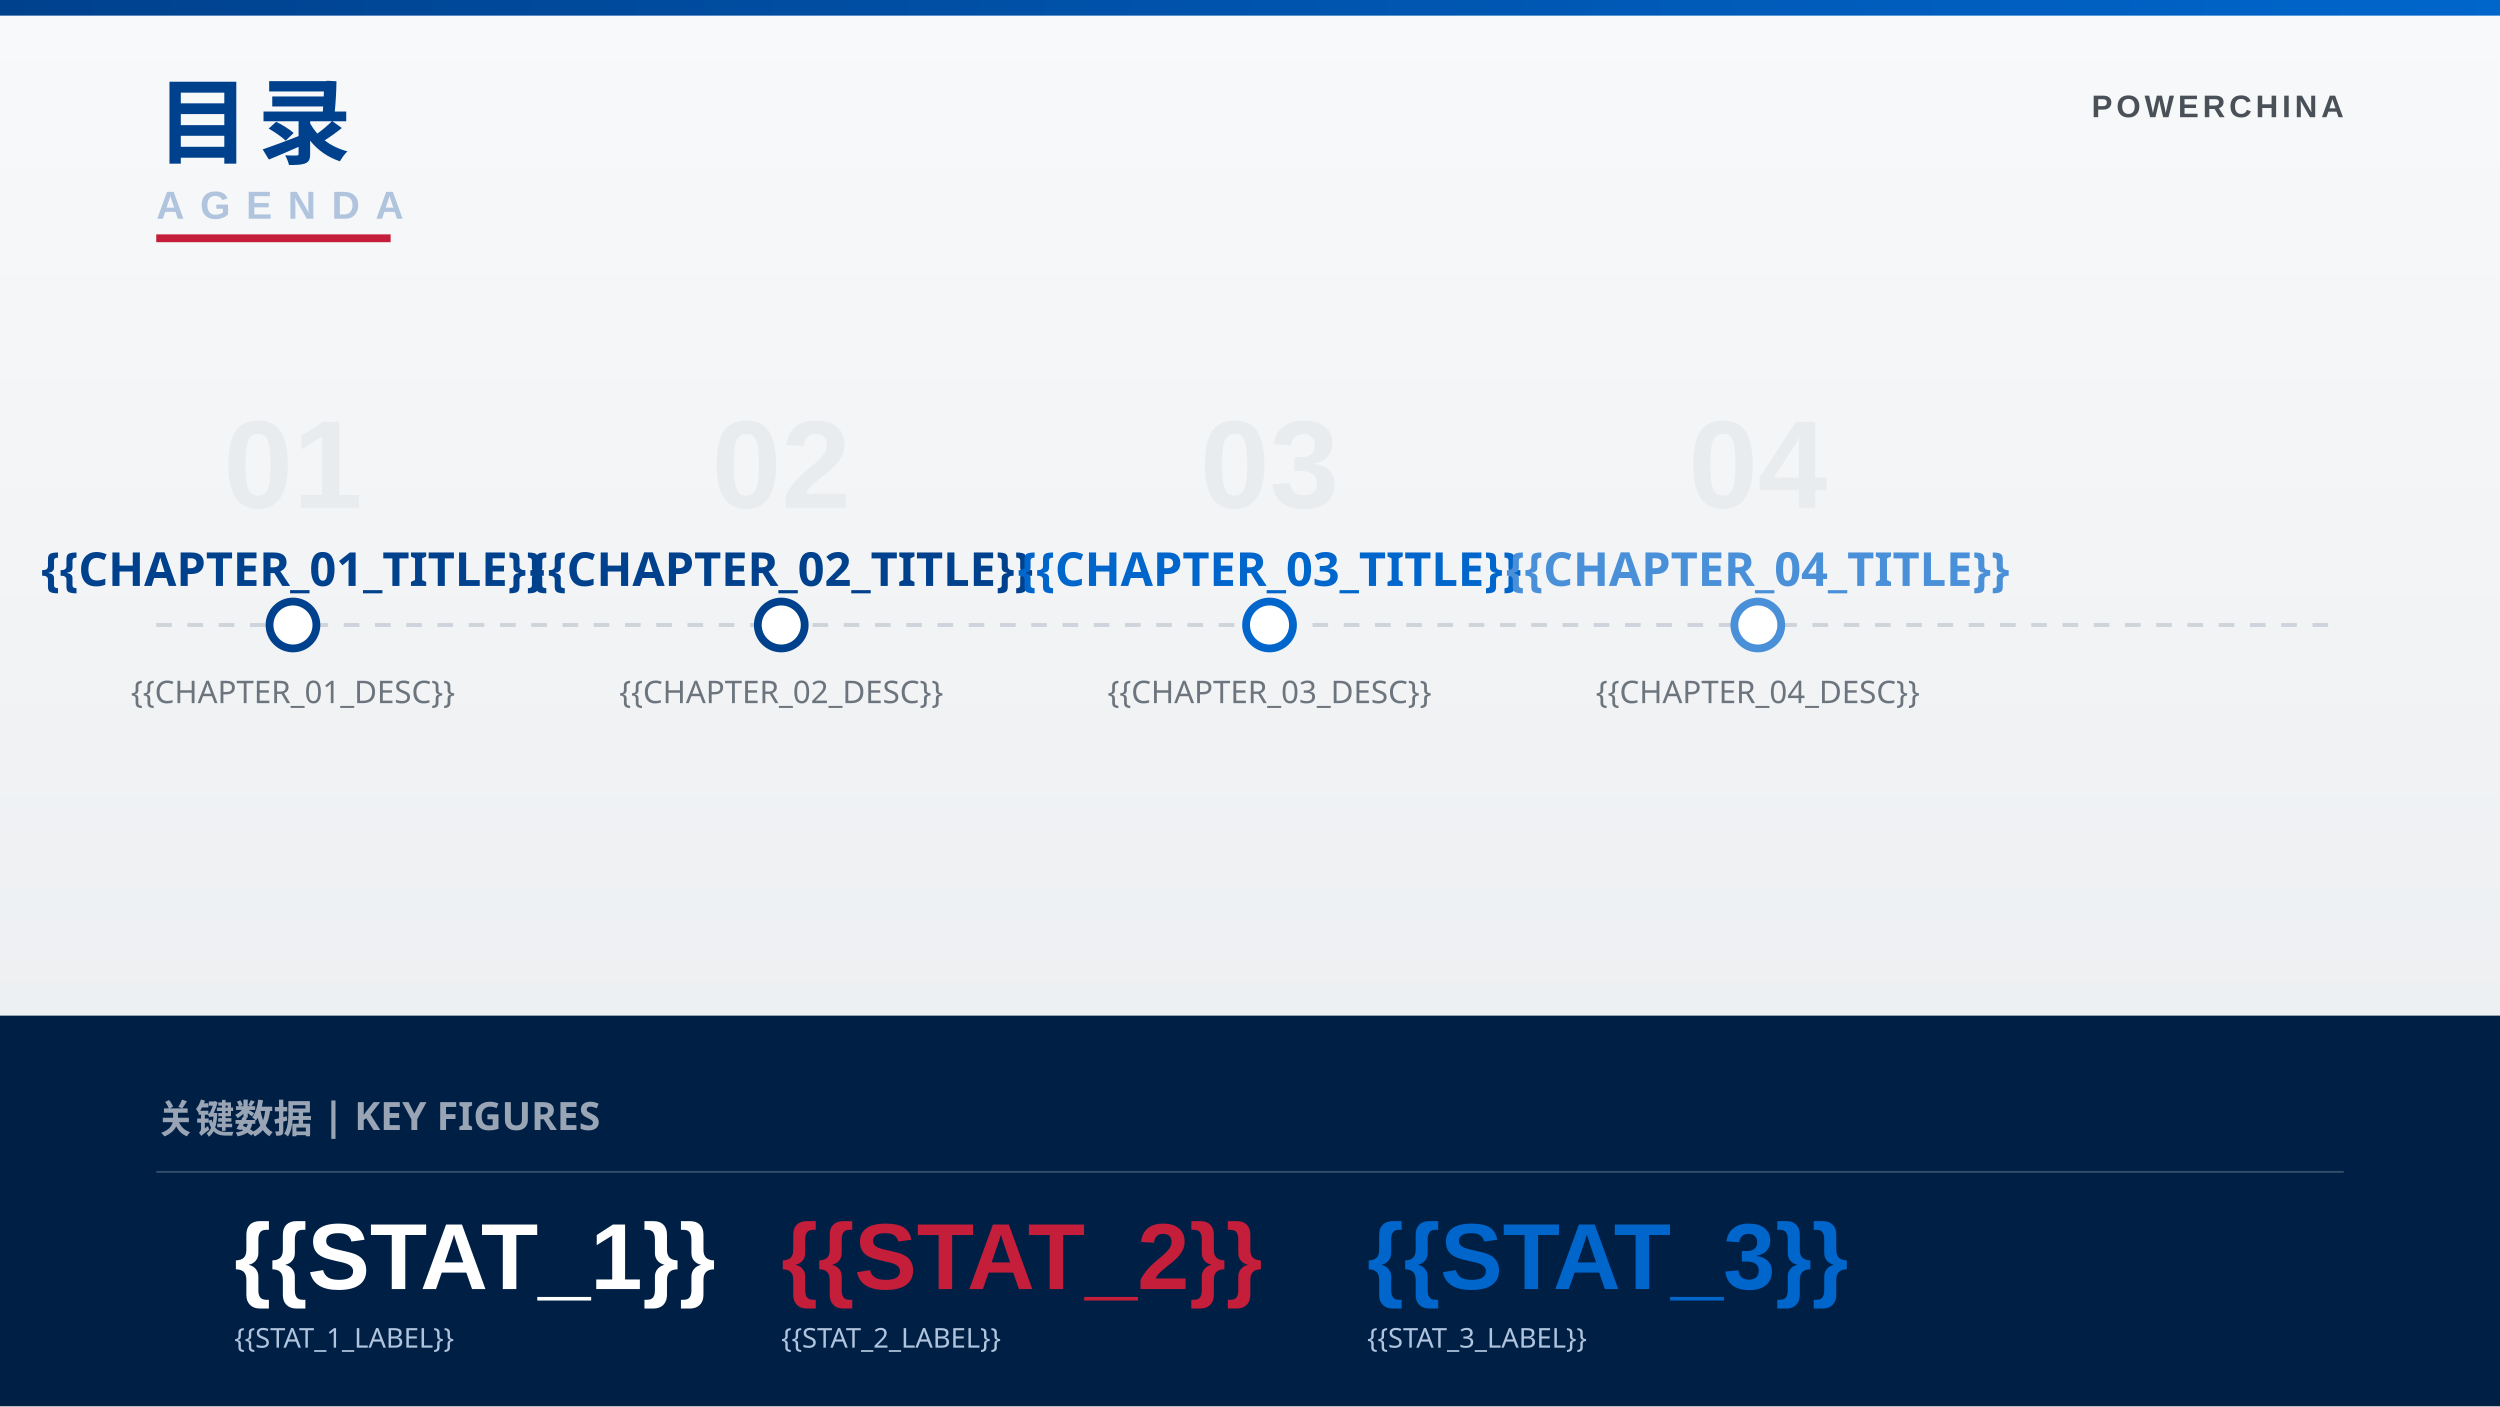
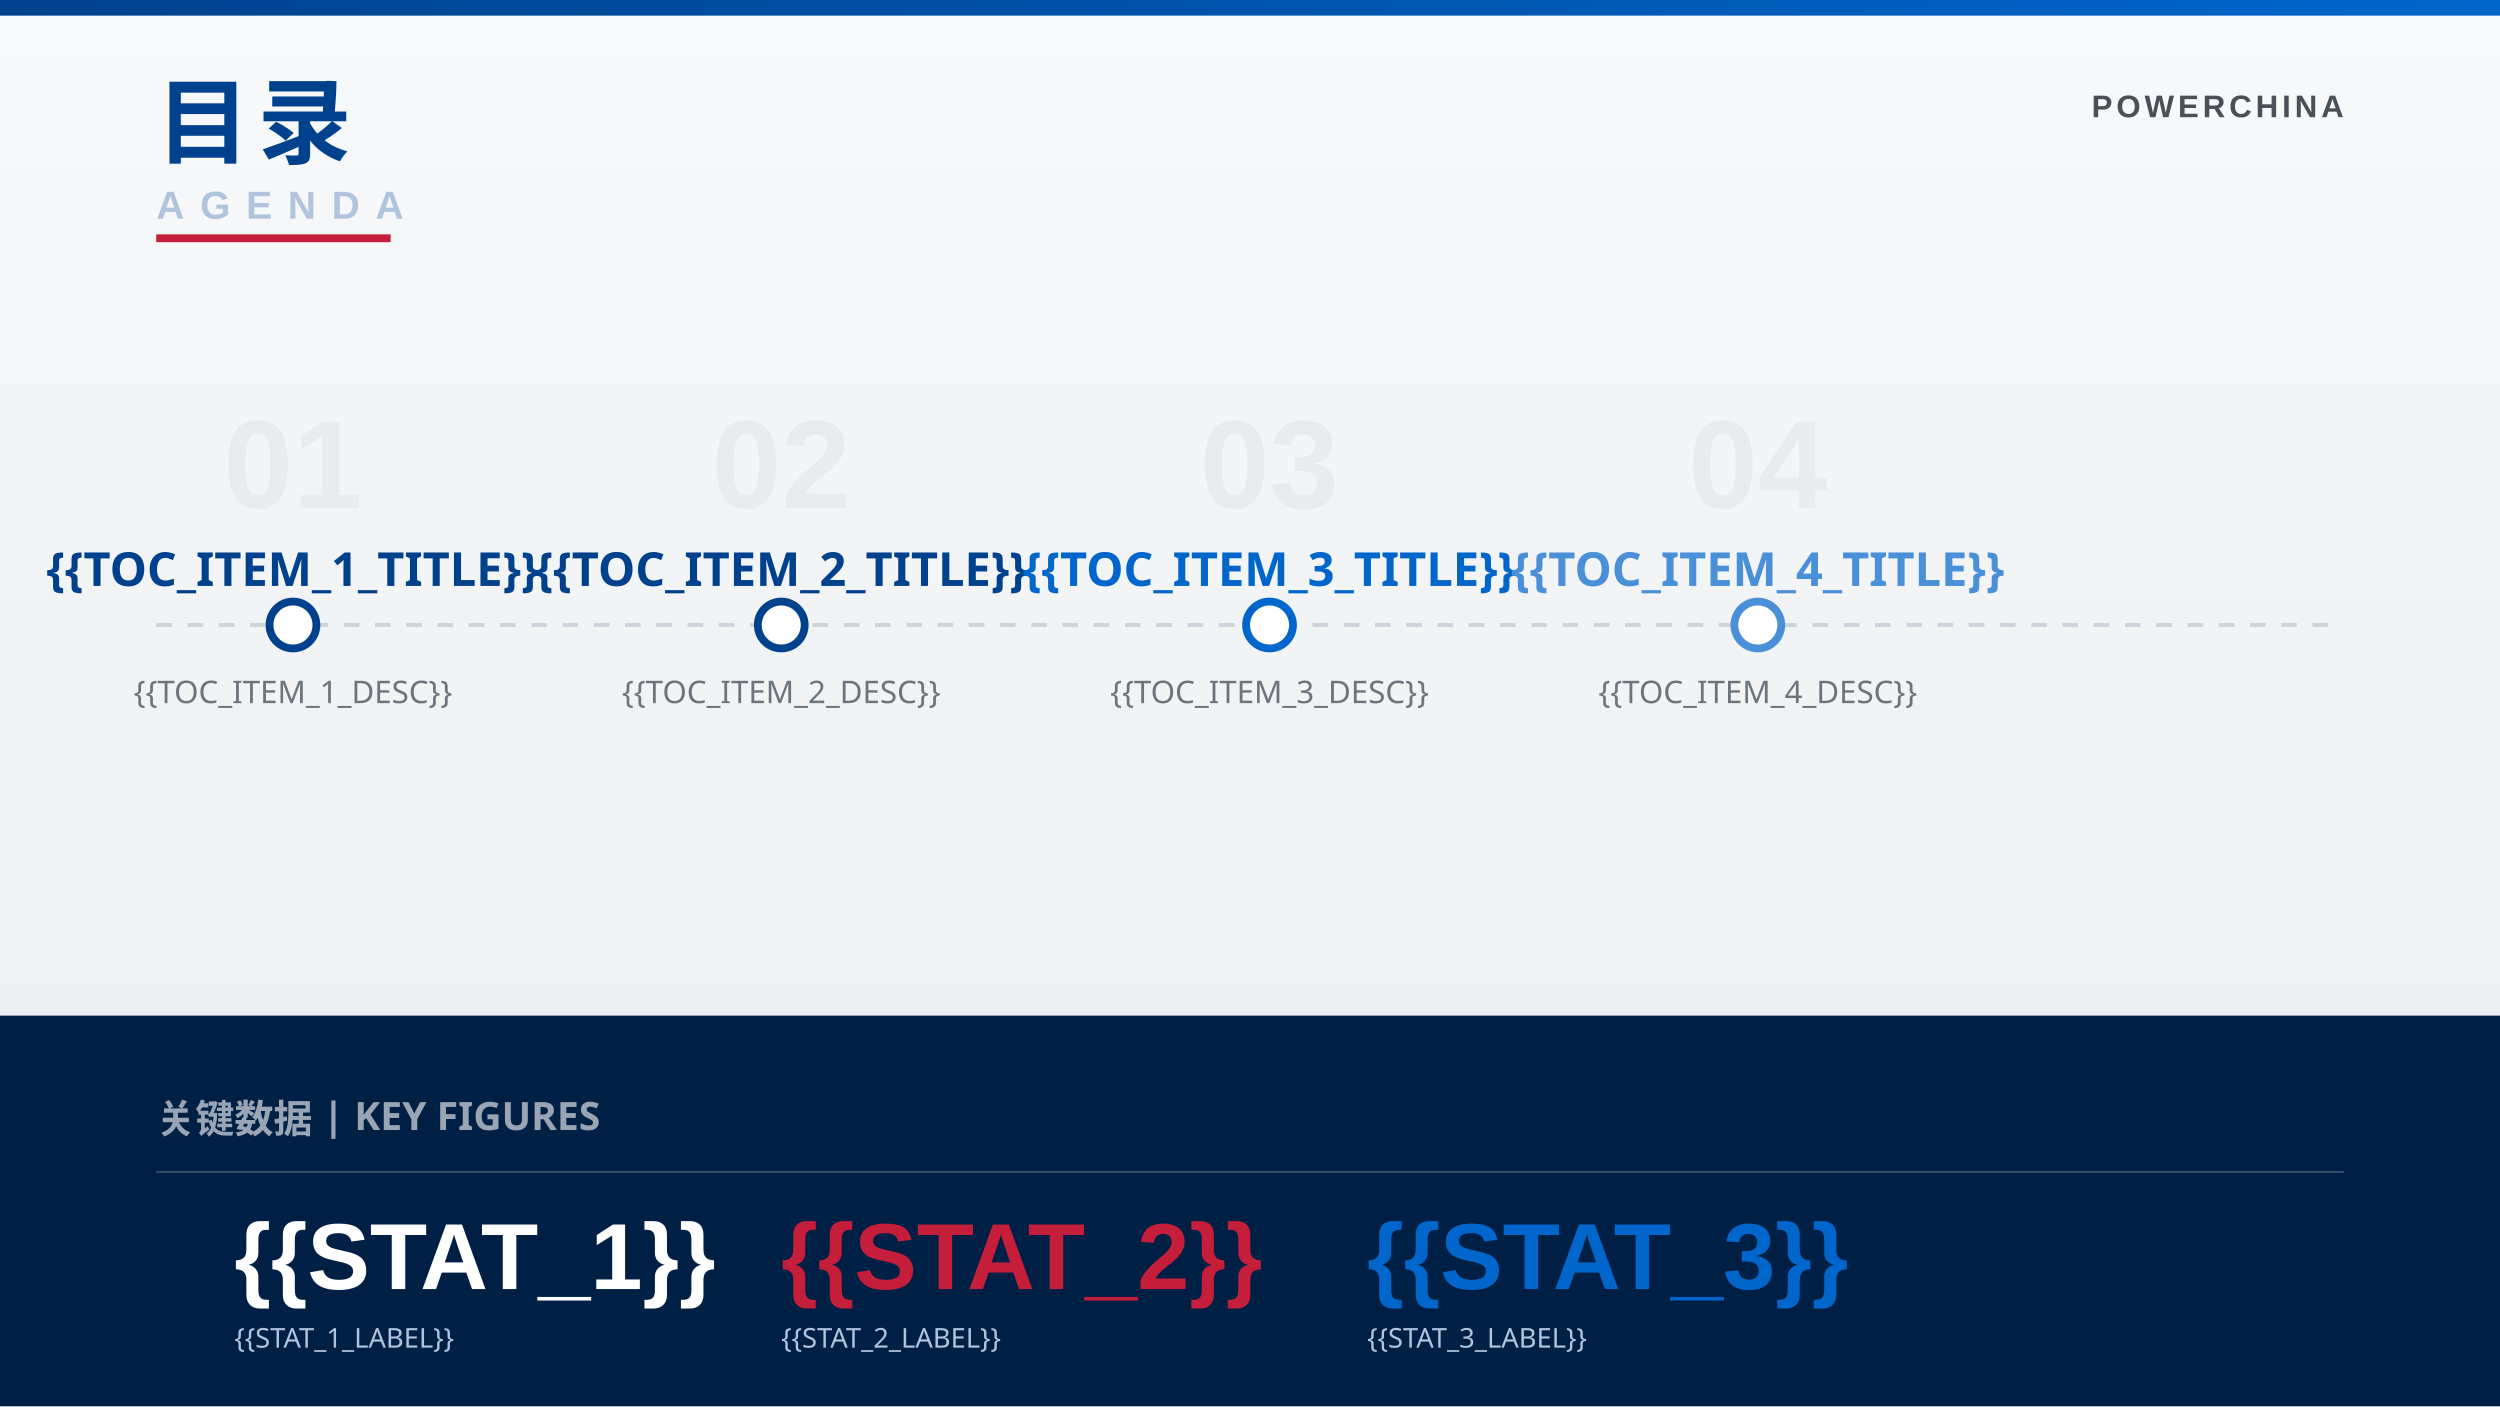
<svg xmlns="http://www.w3.org/2000/svg" viewBox="0 0 1280 720">
  <defs>
    <linearGradient id="bgGrad" x1="0%" y1="0%" x2="0%" y2="100%">
      <stop offset="0%" style="stop-color:#F8F9FA;stop-opacity:1" />
      <stop offset="100%" style="stop-color:#E9ECEF;stop-opacity:1" />
    </linearGradient>
    <linearGradient id="decoGrad" x1="0%" y1="0%" x2="100%" y2="0%">
      <stop offset="0%" style="stop-color:#00418D;stop-opacity:1" />
      <stop offset="100%" style="stop-color:#0066CC;stop-opacity:1" />
    </linearGradient>
  </defs>
  <rect width="1280" height="720" fill="url(#bgGrad)" />
  <rect x="0" y="0" width="1280" height="8" fill="url(#decoGrad)" />
  <g transform="translate(80, 80)">
    <text x="0" y="0" font-family="Microsoft YaHei, SimHei, sans-serif" font-size="48" font-weight="bold" fill="#00418D" letter-spacing="4">
            目录
        </text>
    <text x="0" y="32" font-family="Arial, sans-serif" font-size="20" font-weight="bold" fill="#B0C4DE" letter-spacing="8">
            AGENDA
        </text>
    <line x1="0" y1="42" x2="120" y2="42" stroke="#C41E3A" stroke-width="4" />
  </g>
  <text x="1200" y="60" text-anchor="end" font-family="Arial, sans-serif" font-size="16" font-weight="bold" fill="#495057" letter-spacing="2">
        POWERCHINA
    </text>
  <g transform="translate(0, 200)">
    <line x1="80" y1="120" x2="1200" y2="120" stroke="#CED4DA" stroke-width="2" stroke-dasharray="8,8" />
    <g transform="translate(130, 0)">
      <circle cx="20" cy="120" r="12" fill="#FFFFFF" stroke="#00418D" stroke-width="4" />
      <text x="20" y="60" text-anchor="middle" font-family="Arial, sans-serif" font-size="64" font-weight="bold" fill="#E9ECEF">01</text>
      <text x="20" y="100" text-anchor="middle" font-family="Microsoft YaHei, SimHei, sans-serif" font-size="24" font-weight="bold" fill="#00418D">
-                 {{CHAPTER_01_TITLE}}
+                 {{TOC_ITEM_1_TITLE}}
            </text>
      <text x="20" y="160" text-anchor="middle" font-family="Microsoft YaHei, sans-serif" font-size="16" fill="#6C757D">
-                 {{CHAPTER_01_DESC}}
+                 {{TOC_ITEM_1_DESC}}
            </text>
    </g>
    <g transform="translate(380, 0)">
      <circle cx="20" cy="120" r="12" fill="#FFFFFF" stroke="#00418D" stroke-width="4" />
      <text x="20" y="60" text-anchor="middle" font-family="Arial, sans-serif" font-size="64" font-weight="bold" fill="#E9ECEF">02</text>
      <text x="20" y="100" text-anchor="middle" font-family="Microsoft YaHei, SimHei, sans-serif" font-size="24" font-weight="bold" fill="#00418D">
-                 {{CHAPTER_02_TITLE}}
+                 {{TOC_ITEM_2_TITLE}}
            </text>
      <text x="20" y="160" text-anchor="middle" font-family="Microsoft YaHei, sans-serif" font-size="16" fill="#6C757D">
-                 {{CHAPTER_02_DESC}}
+                 {{TOC_ITEM_2_DESC}}
            </text>
    </g>
    <g transform="translate(630, 0)">
      <circle cx="20" cy="120" r="12" fill="#FFFFFF" stroke="#0066CC" stroke-width="4" />
      <text x="20" y="60" text-anchor="middle" font-family="Arial, sans-serif" font-size="64" font-weight="bold" fill="#E9ECEF">03</text>
      <text x="20" y="100" text-anchor="middle" font-family="Microsoft YaHei, SimHei, sans-serif" font-size="24" font-weight="bold" fill="#0066CC">
-                 {{CHAPTER_03_TITLE}}
+                 {{TOC_ITEM_3_TITLE}}
            </text>
      <text x="20" y="160" text-anchor="middle" font-family="Microsoft YaHei, sans-serif" font-size="16" fill="#6C757D">
-                 {{CHAPTER_03_DESC}}
+                 {{TOC_ITEM_3_DESC}}
            </text>
    </g>
    <g transform="translate(880, 0)">
      <circle cx="20" cy="120" r="12" fill="#FFFFFF" stroke="#4A90D9" stroke-width="4" />
      <text x="20" y="60" text-anchor="middle" font-family="Arial, sans-serif" font-size="64" font-weight="bold" fill="#E9ECEF">04</text>
      <text x="20" y="100" text-anchor="middle" font-family="Microsoft YaHei, SimHei, sans-serif" font-size="24" font-weight="bold" fill="#4A90D9">
-                 {{CHAPTER_04_TITLE}}
+                 {{TOC_ITEM_4_TITLE}}
            </text>
      <text x="20" y="160" text-anchor="middle" font-family="Microsoft YaHei, sans-serif" font-size="16" fill="#6C757D">
-                 {{CHAPTER_04_DESC}}
+                 {{TOC_ITEM_4_DESC}}
            </text>
    </g>
  </g>
  <g transform="translate(0, 520)">
    <rect width="1280" height="200" fill="#001F45" />
    <text x="80" y="60" font-family="Microsoft YaHei, SimHei, sans-serif" font-size="20" font-weight="bold" fill="#FFFFFF" opacity="0.6">
            关键数据 | KEY FIGURES
        </text>
    <line x1="80" y1="80" x2="1200" y2="80" stroke="#FFFFFF" stroke-opacity="0.2" />
    <text x="120" y="140" font-family="Arial, sans-serif" font-size="48" font-weight="bold" fill="#FFFFFF">
            {{STAT_1}}
        </text>
    <text x="120" y="170" font-family="Microsoft YaHei, sans-serif" font-size="14" fill="#B0C4DE">
            {{STAT_1_LABEL}}
        </text>
    <text x="400" y="140" font-family="Arial, sans-serif" font-size="48" font-weight="bold" fill="#C41E3A">
            {{STAT_2}}
        </text>
    <text x="400" y="170" font-family="Microsoft YaHei, sans-serif" font-size="14" fill="#B0C4DE">
            {{STAT_2_LABEL}}
        </text>
    <text x="700" y="140" font-family="Arial, sans-serif" font-size="48" font-weight="bold" fill="#0066CC">
            {{STAT_3}}
        </text>
    <text x="700" y="170" font-family="Microsoft YaHei, sans-serif" font-size="14" fill="#B0C4DE">
            {{STAT_3_LABEL}}
        </text>
  </g>
</svg>
